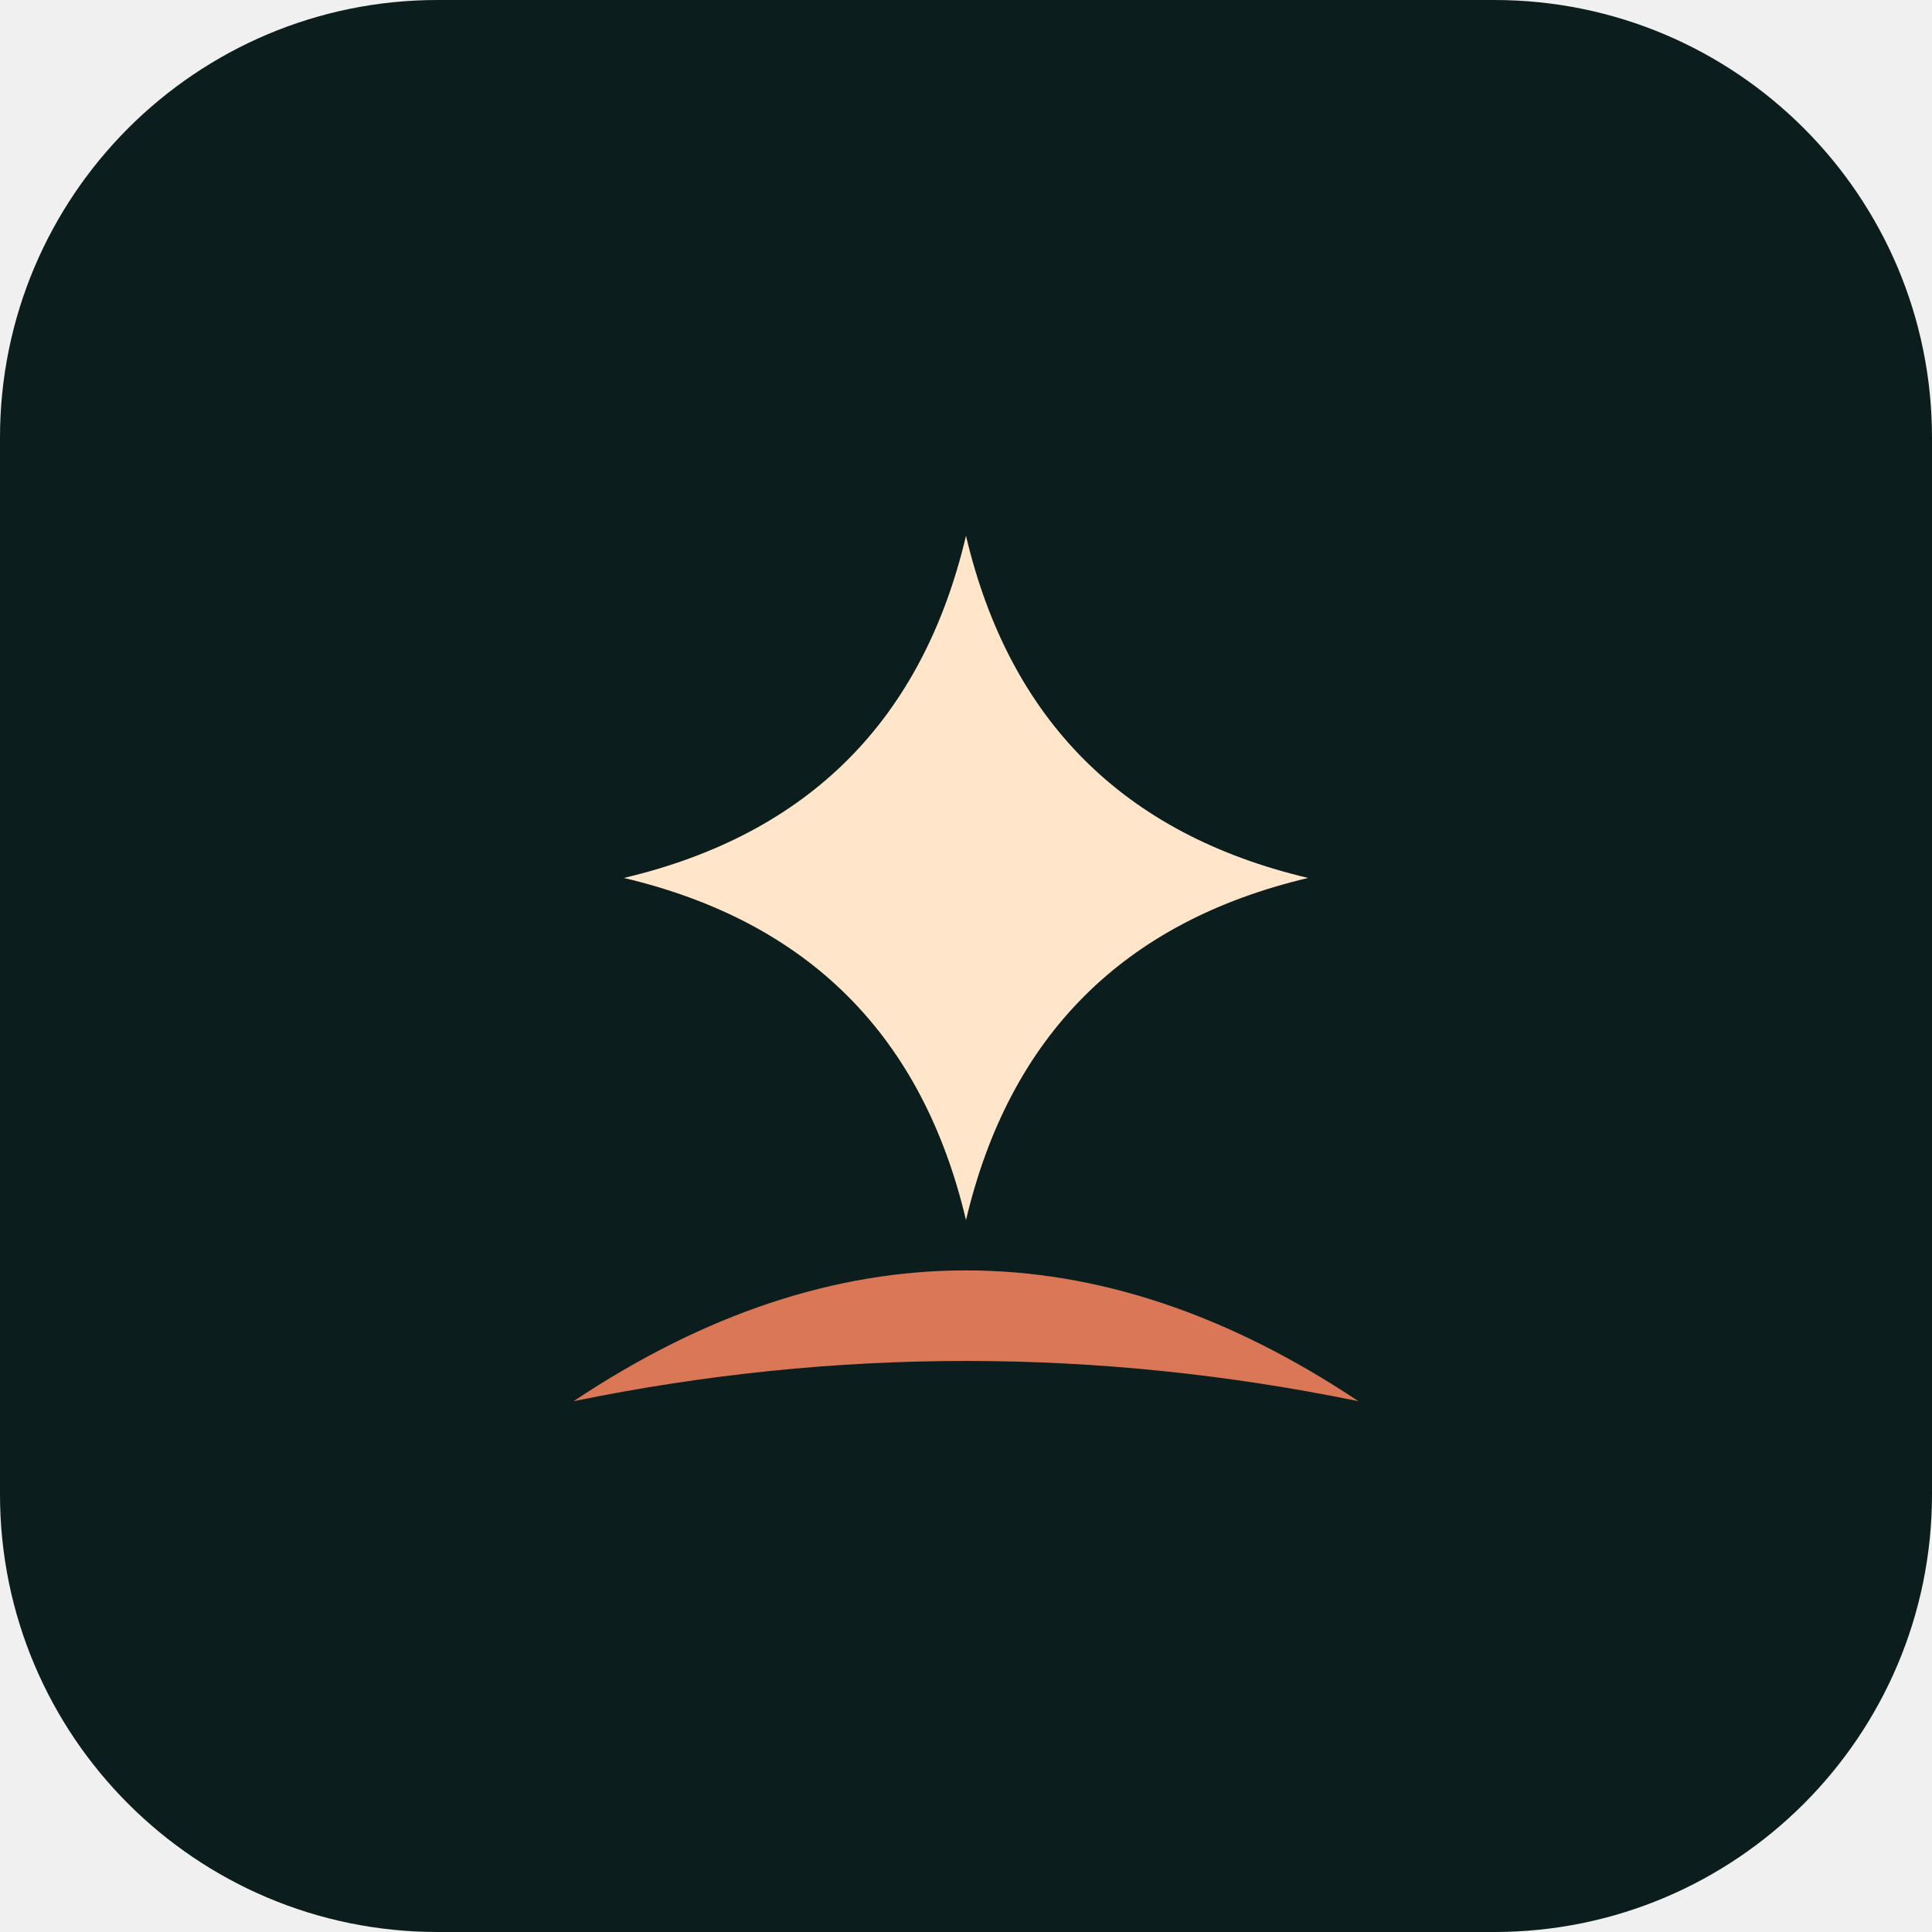
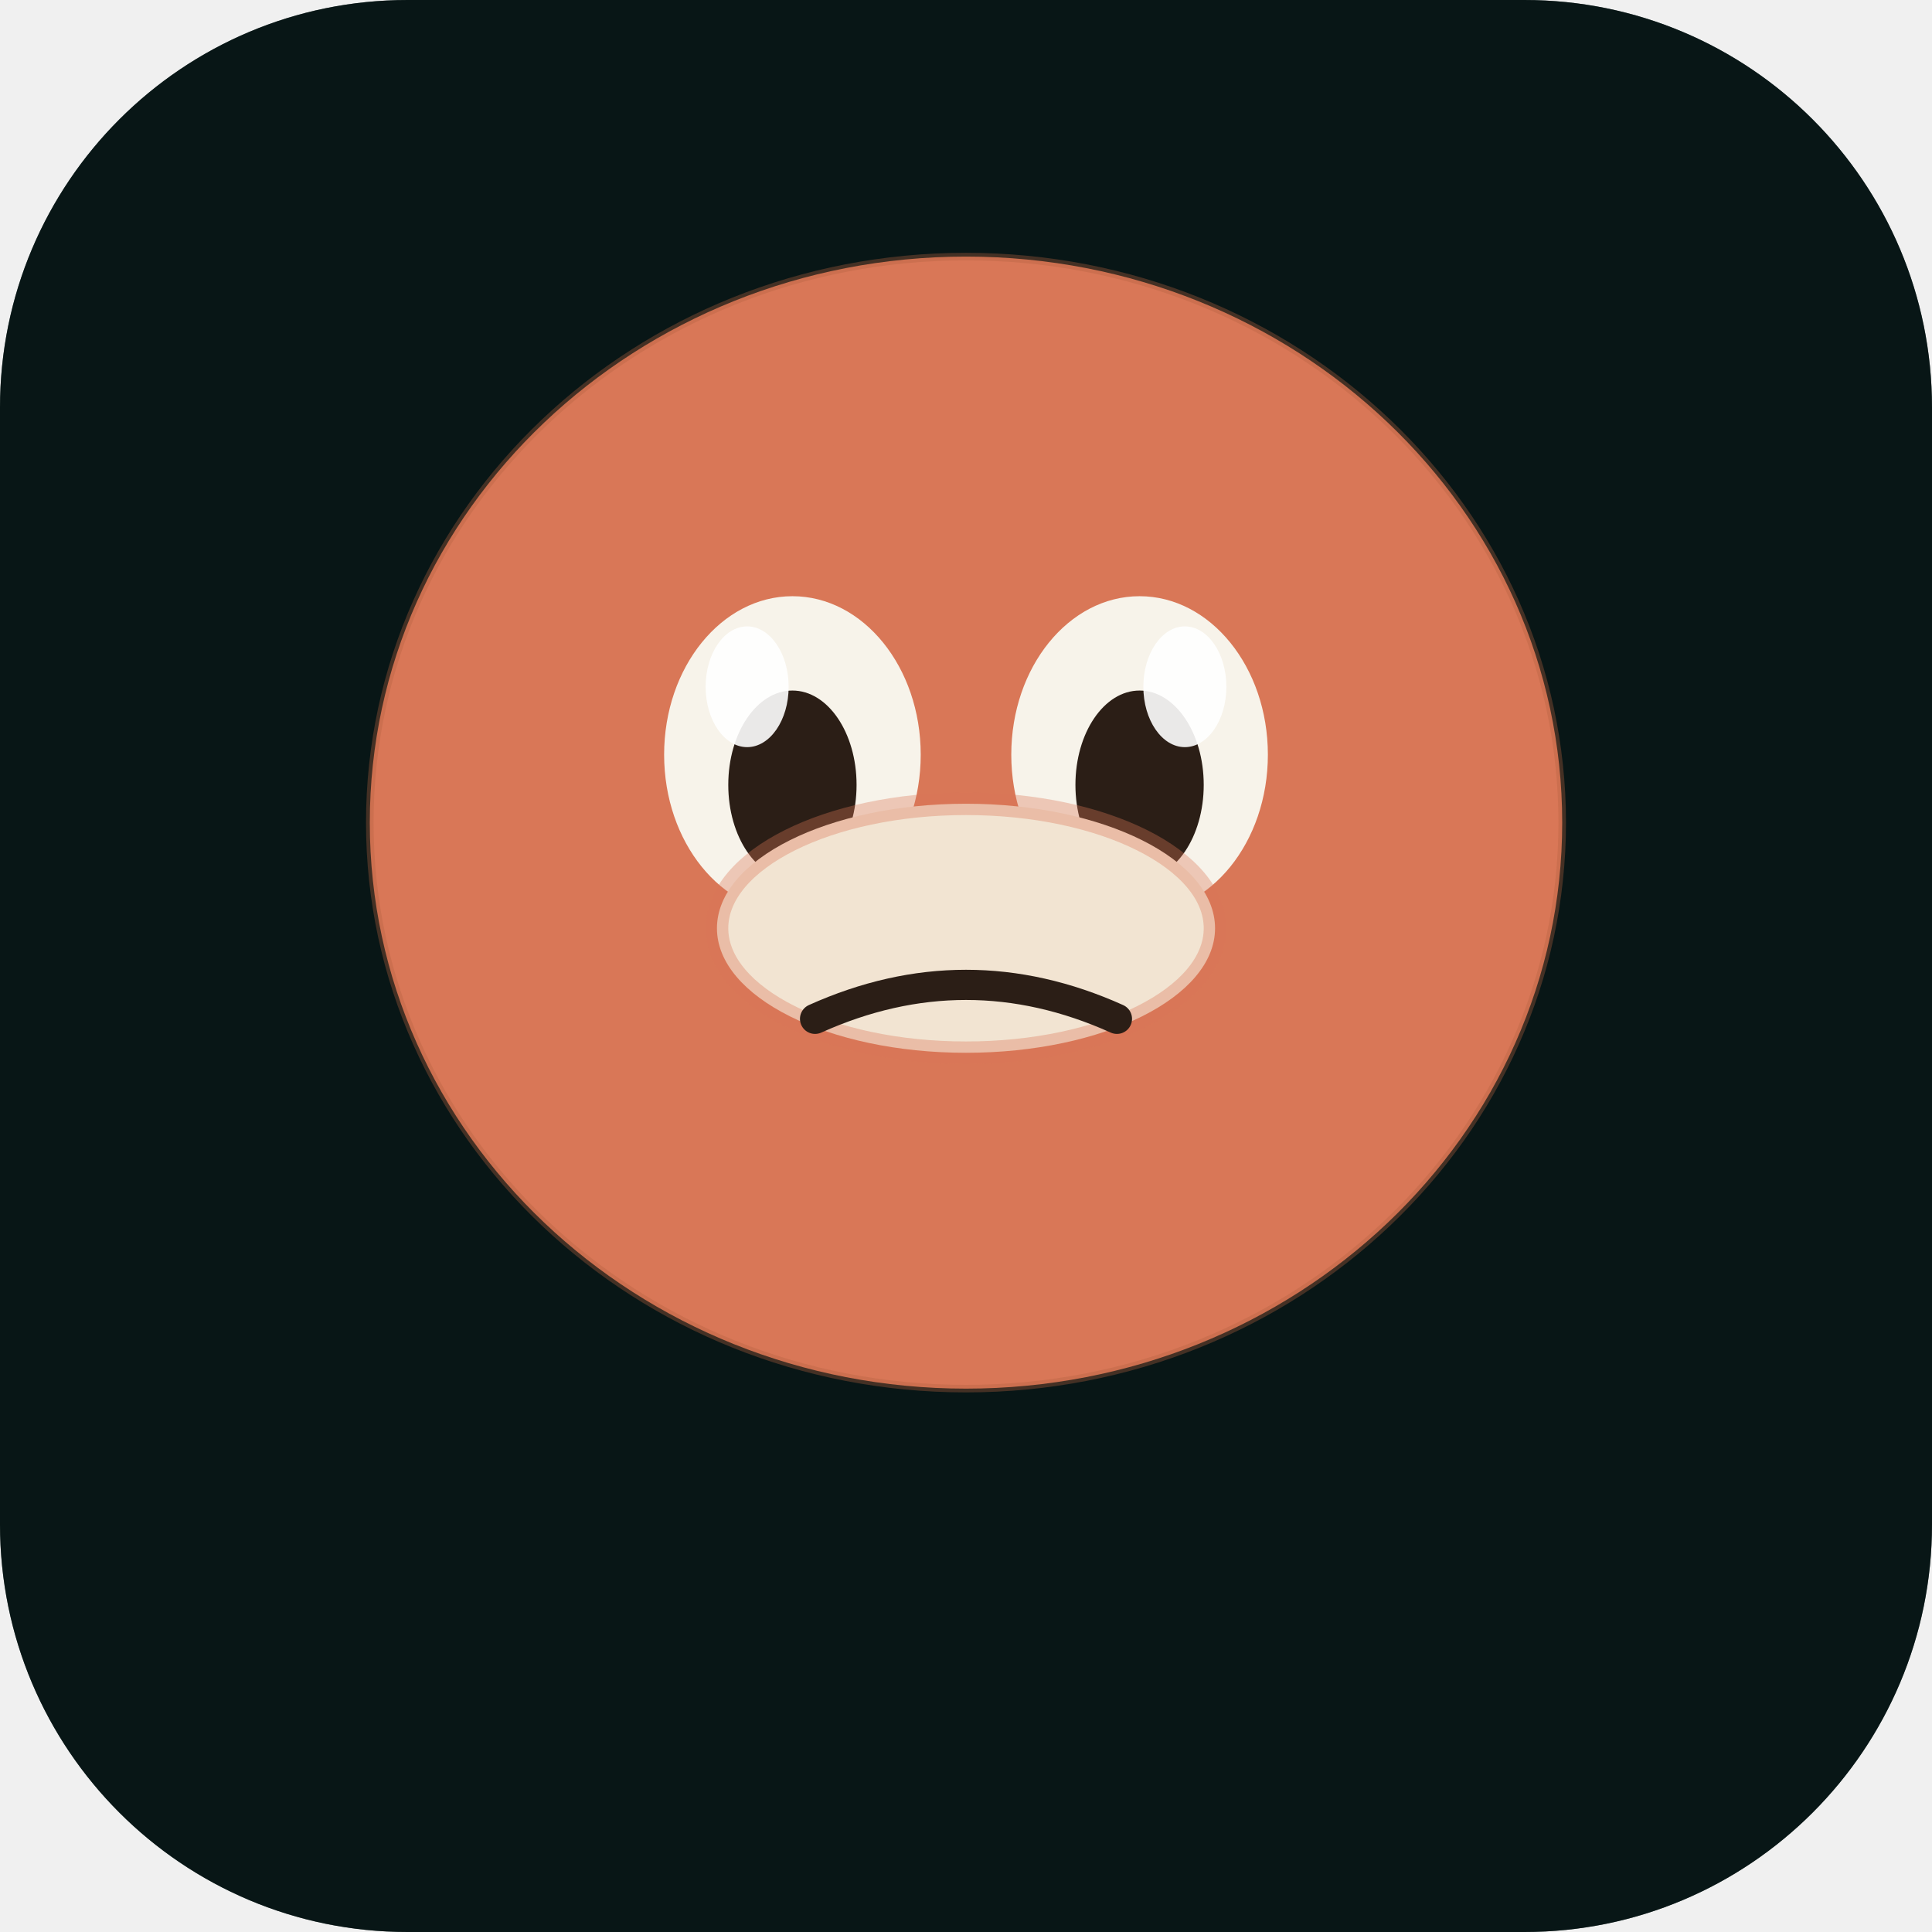
- <svg xmlns="http://www.w3.org/2000/svg" viewBox="0 0 512 512" width="64" height="64" role="img" aria-label="Sarthi Studio">
-   <rect width="512" height="512" rx="116" fill="#0b1d1c" />
-   <g transform="translate(96 110) scale(13.3333)">
-     <path d="M12 2.4Q13.3 7.9 18.8 9.2Q13.3 10.5 12 16Q10.7 10.5 5.2 9.2Q10.7 7.9 12 2.4Z" fill="#ffe6cb" />
-     <path d="M4.2 19.6Q12 14.4 19.8 19.6Q12 18.0 4.2 19.6Z" fill="#d97757" />
-   </g>
+ <svg xmlns="http://www.w3.org/2000/svg" viewBox="0 0 512 512" role="img" aria-label="Sarthi Studio">
+   <rect width="512" height="512" rx="108" fill="#0b1d1c" />
+   <rect width="512" height="512" rx="108" fill="#061111" opacity="0.55" />
+   <ellipse cx="256" cy="218" rx="158" ry="150" fill="#d97757" />
+   <ellipse cx="256" cy="218" rx="158" ry="150" fill="none" stroke="#b4633f" stroke-width="2" stroke-opacity="0.35" />
+   <ellipse cx="210" cy="200" rx="34" ry="42" fill="#f7f3ea" />
+   <ellipse cx="302" cy="200" rx="34" ry="42" fill="#f7f3ea" />
+   <ellipse cx="210" cy="208" rx="17" ry="25" fill="#2b1e16" />
+   <ellipse cx="302" cy="208" rx="17" ry="25" fill="#2b1e16" />
+   <ellipse cx="198" cy="182" rx="11" ry="16" fill="#ffffff" opacity="0.9" />
+   <ellipse cx="314" cy="182" rx="11" ry="16" fill="#ffffff" opacity="0.9" />
+   <ellipse cx="256" cy="246" rx="66" ry="33" fill="#f2e4d2" />
+   <ellipse cx="256" cy="246" rx="66" ry="33" fill="none" stroke="#d97757" stroke-width="6" stroke-opacity="0.35" />
+   <path d="M216 270 Q256 252 296 270" fill="none" stroke="#2b1e16" stroke-width="8" stroke-linecap="round" />
+   <path d="M256 152 C230 152 224 138 222 134" fill="none" stroke="#d97757" stroke-width="12" stroke-linecap="round" />
+   <path d="M256 152 C282 152 288 138 290 134" fill="none" stroke="#d97757" stroke-width="12" stroke-linecap="round" />
+   <circle cx="222" cy="132" r="14" fill="#d97757" />
+   <circle cx="290" cy="132" r="14" fill="#d97757" />
</svg>
